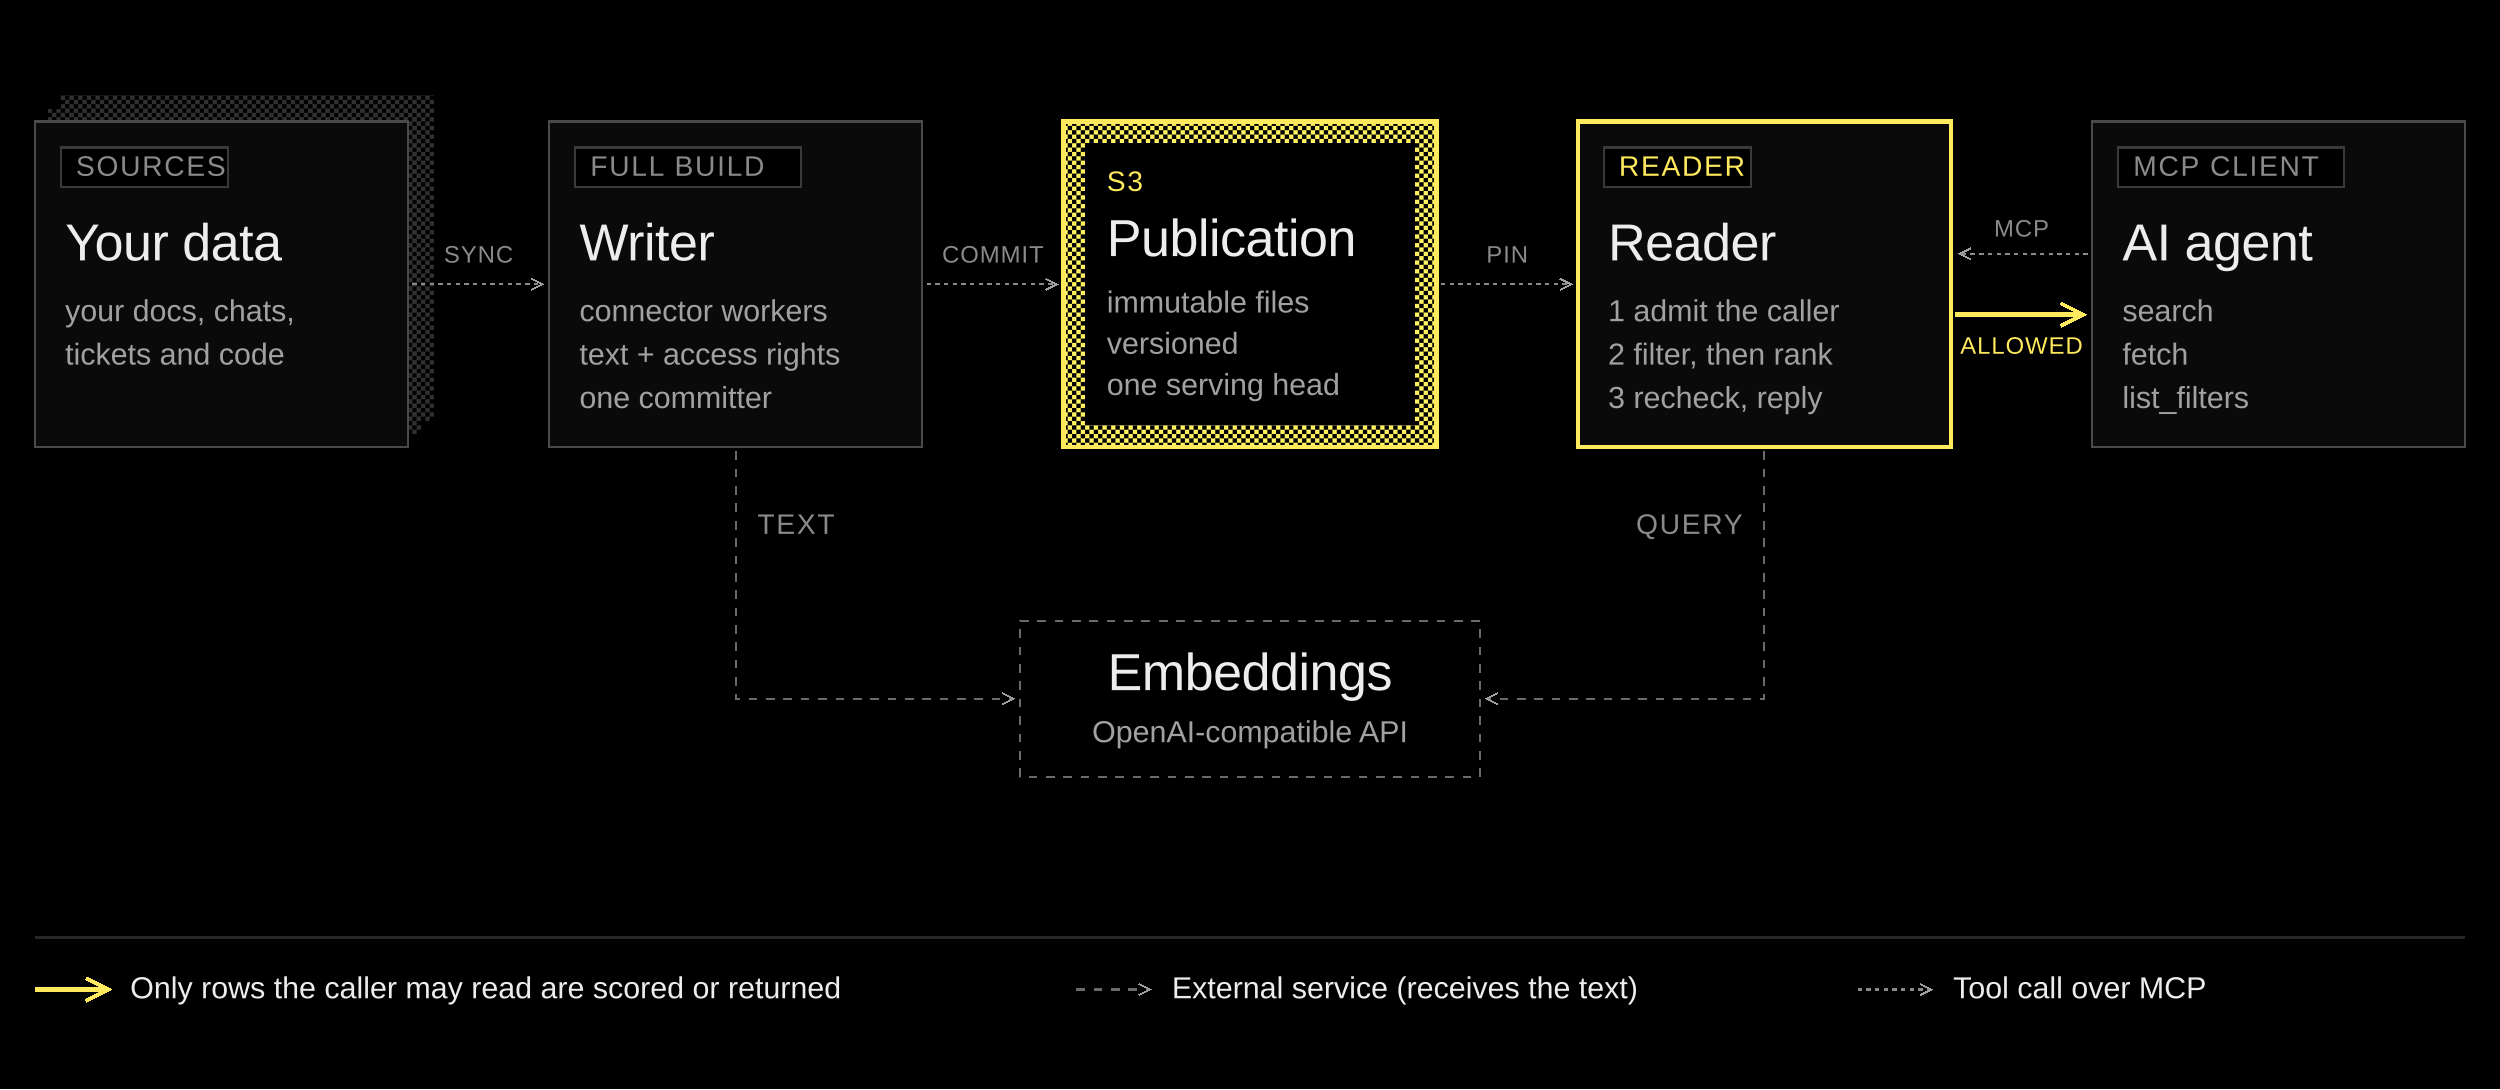
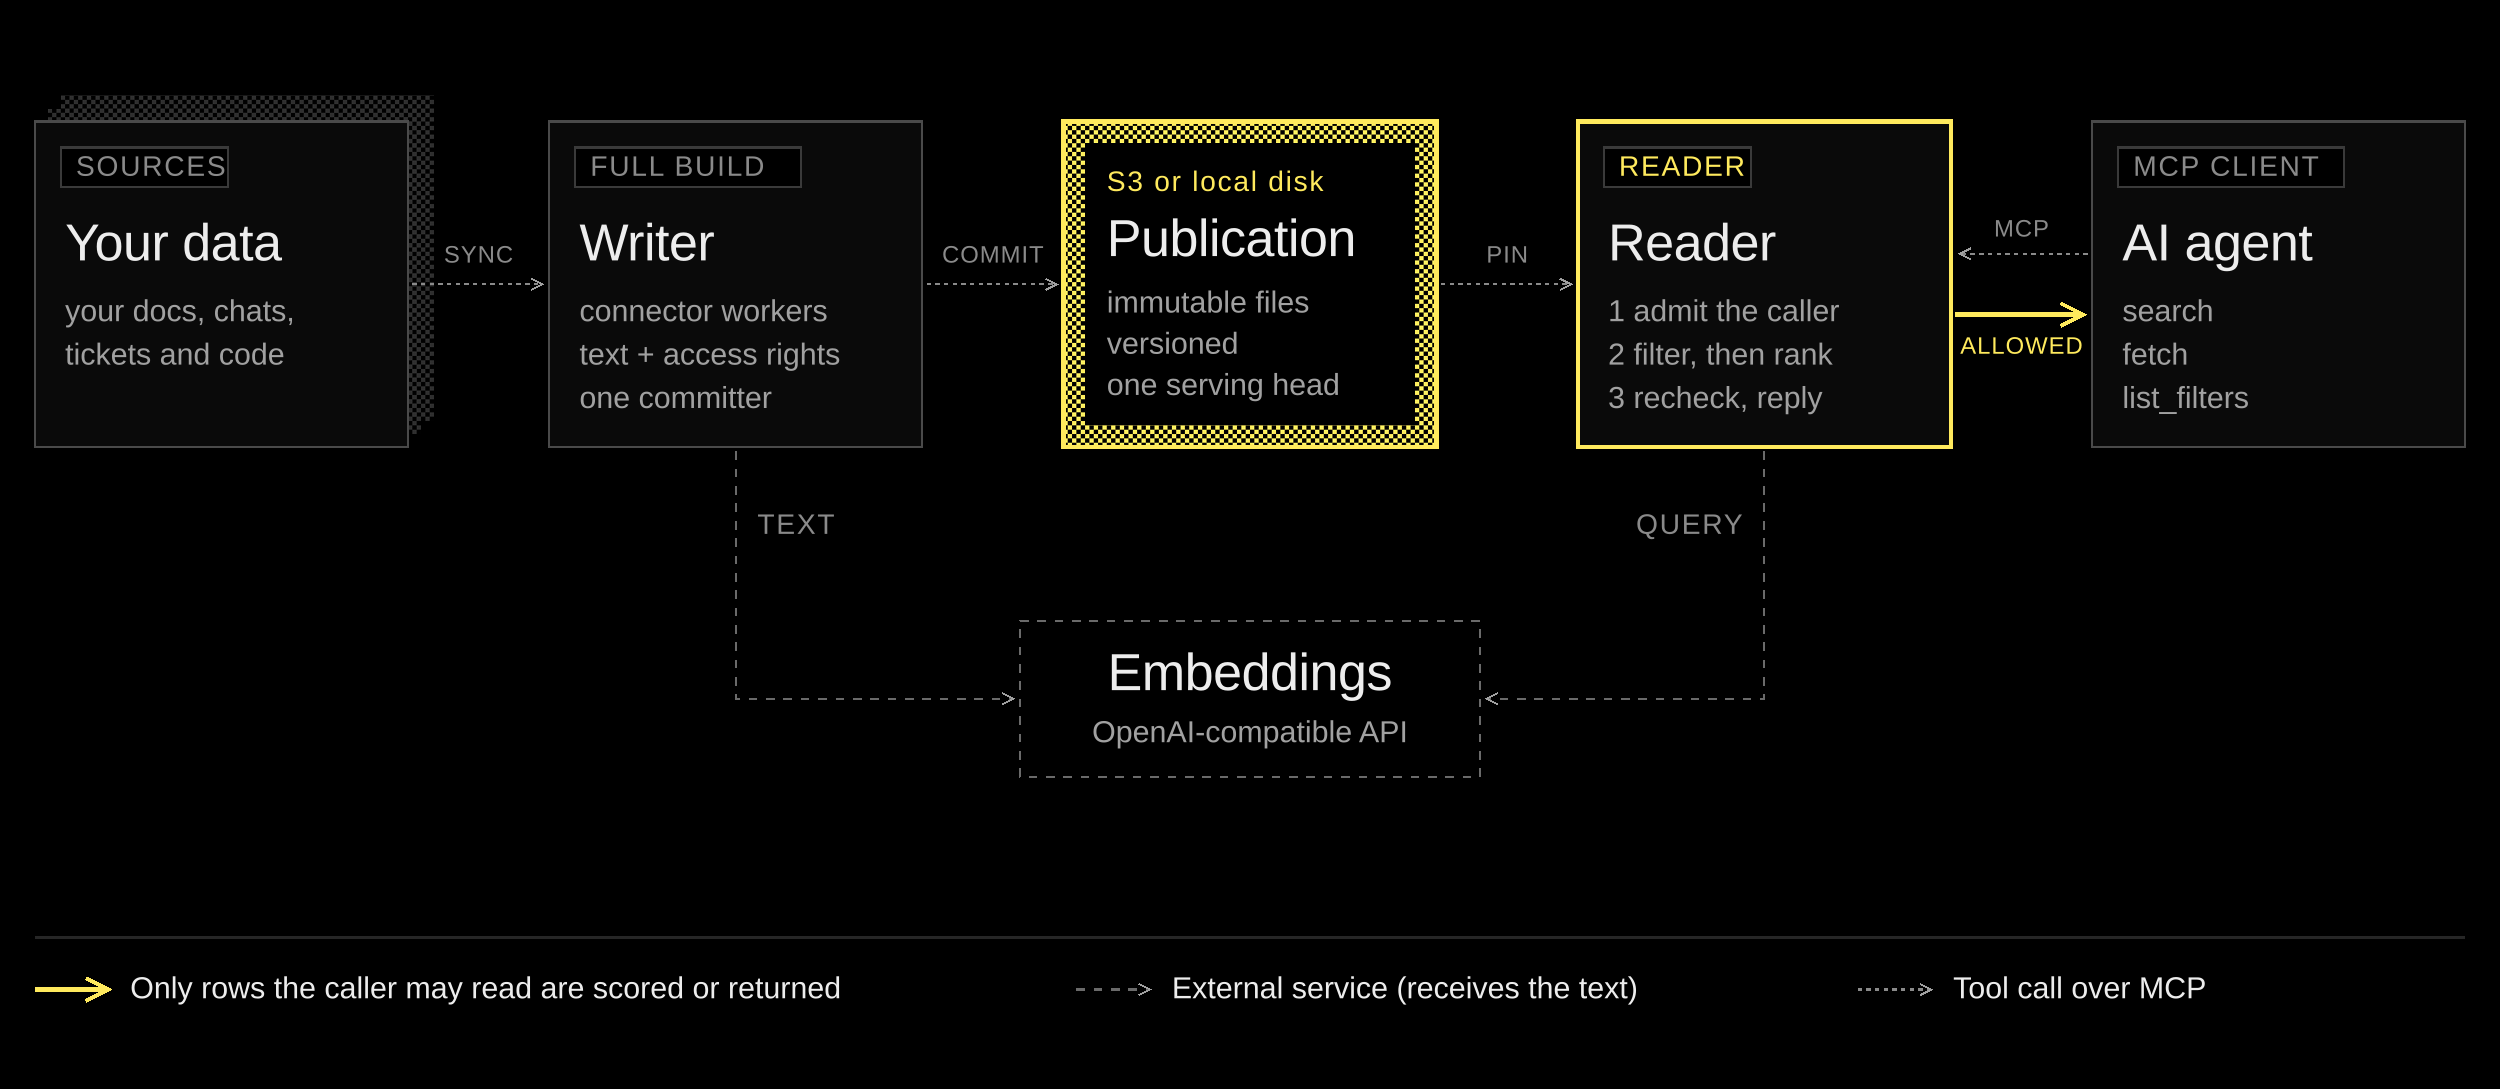
<svg xmlns="http://www.w3.org/2000/svg" viewBox="-16 -16 1152 502" width="1152" height="502" shape-rendering="crispEdges" role="img" aria-labelledby="title">
  <style>
text{font-family:Geist,"Helvetica Neue",Arial,sans-serif;fill:#ededed}
.cap{font-size:13px;letter-spacing:.06em}
.dim{fill:#8a8a8a}
.t{font-size:24px;letter-spacing:-.01em}
.s{font-size:14px;fill:#a1a1a1}
.box{fill:#0a0a0a;stroke:#4a4a4a}
.hl{fill:#0a0a0a;stroke:#ffea5d;stroke-width:2}
.tag{fill:#000;stroke:#3a3a3a}
.ln{fill:none;stroke:#8a8a8a;stroke-dasharray:2 2}
.yl{fill:none;stroke:#ffea5d;stroke-width:2}
.ext{fill:none;stroke:#6a6a6a;stroke-dasharray:4 4}
.gl{font-size:11px;letter-spacing:.04em}
.zone{fill:none;stroke:#3a3a3a;stroke-dasharray:2 4}
</style>
  <defs>
    <pattern id="dy" width="4" height="4" patternUnits="userSpaceOnUse">
      <rect width="2" height="2" fill="#ffea5d" />
      <rect x="2" y="2" width="2" height="2" fill="#ffea5d" />
    </pattern>
    <pattern id="dg" width="4" height="4" patternUnits="userSpaceOnUse">
      <rect width="2" height="2" fill="#2e2e2e" />
      <rect x="2" y="2" width="2" height="2" fill="#2e2e2e" />
    </pattern>
    <marker id="a" viewBox="0 0 8 8" refX="7" refY="4" markerWidth="7" markerHeight="7" orient="auto-start-reverse">
      <path d="M1 1L7 4L1 7" fill="none" stroke="#a1a1a1" />
    </marker>
    <marker id="ay" viewBox="0 0 8 8" refX="7" refY="4" markerWidth="7" markerHeight="7" orient="auto">
      <path d="M1 1L7 4L1 7" fill="none" stroke="#ffea5d" />
    </marker>
  </defs>
  <rect x="-16" y="-16" width="1152" height="502" fill="#000" />
  <rect x="12" y="28" width="172" height="150" fill="url(#dg)" />
  <rect x="6" y="34" width="172" height="150" fill="url(#dg)" />
  <rect class="box" x="0" y="40" width="172" height="150" />
  <rect class="tag" x="12" y="52" width="77" height="18" />
  <text class="cap dim" x="19" y="65" style="">SOURCES</text>
  <text class="t" x="14" y="104">Your data</text>
  <text class="s" x="14" y="132">your docs, chats,</text>
  <text class="s" x="14" y="152">tickets and code</text>
  <rect class="box" x="237" y="40" width="172" height="150" />
  <rect class="tag" x="249" y="52" width="104" height="18" />
  <text class="cap dim" x="256" y="65" style="">FULL BUILD</text>
  <text class="t" x="251" y="104">Writer</text>
  <text class="s" x="251" y="132">connector workers</text>
  <text class="s" x="251" y="152">text + access rights</text>
  <text class="s" x="251" y="172">one committer</text>
  <rect x="474" y="40" width="172" height="150" fill="url(#dy)" />
  <rect x="474" y="40" width="172" height="150" fill="none" stroke="#ffea5d" stroke-width="2" />
  <rect x="484" y="50" width="152" height="130" fill="#000" />
-   <text class="cap" x="494" y="72" style="fill:#ffea5d">S3</text>
+   <text class="cap" x="494" y="72" style="fill:#ffea5d">S3 or local disk</text>
  <text class="t" x="494" y="102">Publication</text>
  <text class="s" x="494" y="128">immutable files</text>
  <text class="s" x="494" y="147">versioned</text>
  <text class="s" x="494" y="166">one serving head</text>
  <rect class="hl" x="711" y="40" width="172" height="150" />
  <rect class="tag" x="723" y="52" width="68" height="18" />
  <text class="cap " x="730" y="65" style="fill:#ffea5d">READER</text>
  <text class="t" x="725" y="104">Reader</text>
  <text class="s" x="725" y="132">1 admit the caller</text>
  <text class="s" x="725" y="152">2 filter, then rank</text>
  <text class="s" x="725" y="172">3 recheck, reply</text>
  <rect class="box" x="948" y="40" width="172" height="150" />
  <rect class="tag" x="960" y="52" width="104" height="18" />
  <text class="cap dim" x="967" y="65" style="">MCP CLIENT</text>
  <text class="t" x="962" y="104">AI agent</text>
  <text class="s" x="962" y="132">search</text>
  <text class="s" x="962" y="152">fetch</text>
  <text class="s" x="962" y="172">list_filters</text>
  <path class="ln" d="M174 115H234" marker-end="url(#a)" />
  <text class="cap gl dim" x="204.5" y="105" text-anchor="middle">SYNC</text>
  <path class="ln" d="M411 115H471" marker-end="url(#a)" />
  <text class="cap gl dim" x="441.5" y="105" text-anchor="middle">COMMIT</text>
  <path class="ln" d="M648 115H708" marker-end="url(#a)" />
  <text class="cap gl dim" x="678.5" y="105" text-anchor="middle">PIN</text>
  <path class="ln" d="M946 101H887" marker-end="url(#a)" />
  <text class="cap gl dim" x="915.5" y="93" text-anchor="middle">MCP</text>
  <path class="yl" d="M885 129H944" marker-end="url(#ay)" />
  <text class="cap gl" x="915.5" y="147" text-anchor="middle" style="fill:#ffea5d">ALLOWED</text>
  <rect x="454" y="270" width="212" height="72" fill="#000" stroke="#6a6a6a" stroke-dasharray="4 4" />
  <text class="t" x="560.0" y="302" text-anchor="middle">Embeddings</text>
  <text class="s" x="560.0" y="326" text-anchor="middle">OpenAI-compatible API</text>
  <path class="ext" d="M323 192V306H451" marker-end="url(#a)" />
  <text class="cap dim" x="333" y="230">TEXT</text>
  <path class="ext" d="M797 192V306H669" marker-end="url(#a)" />
  <text class="cap dim" x="787" y="230" text-anchor="end">QUERY</text>
  <path d="M0 416H1120" stroke="#262626" />
  <path class="yl" d="M0 440H34" marker-end="url(#ay)" />
  <text class="s" x="44" y="444" style="fill:#ededed">Only rows the caller may read are scored or returned</text>
  <path class="ext" d="M480 440H514" marker-end="url(#a)" />
  <text class="s" x="524" y="444" style="fill:#ededed">External service (receives the text)</text>
  <path class="ln" d="M840 440H874" marker-end="url(#a)" />
  <text class="s" x="884" y="444" style="fill:#ededed">Tool call over MCP</text>
</svg>
